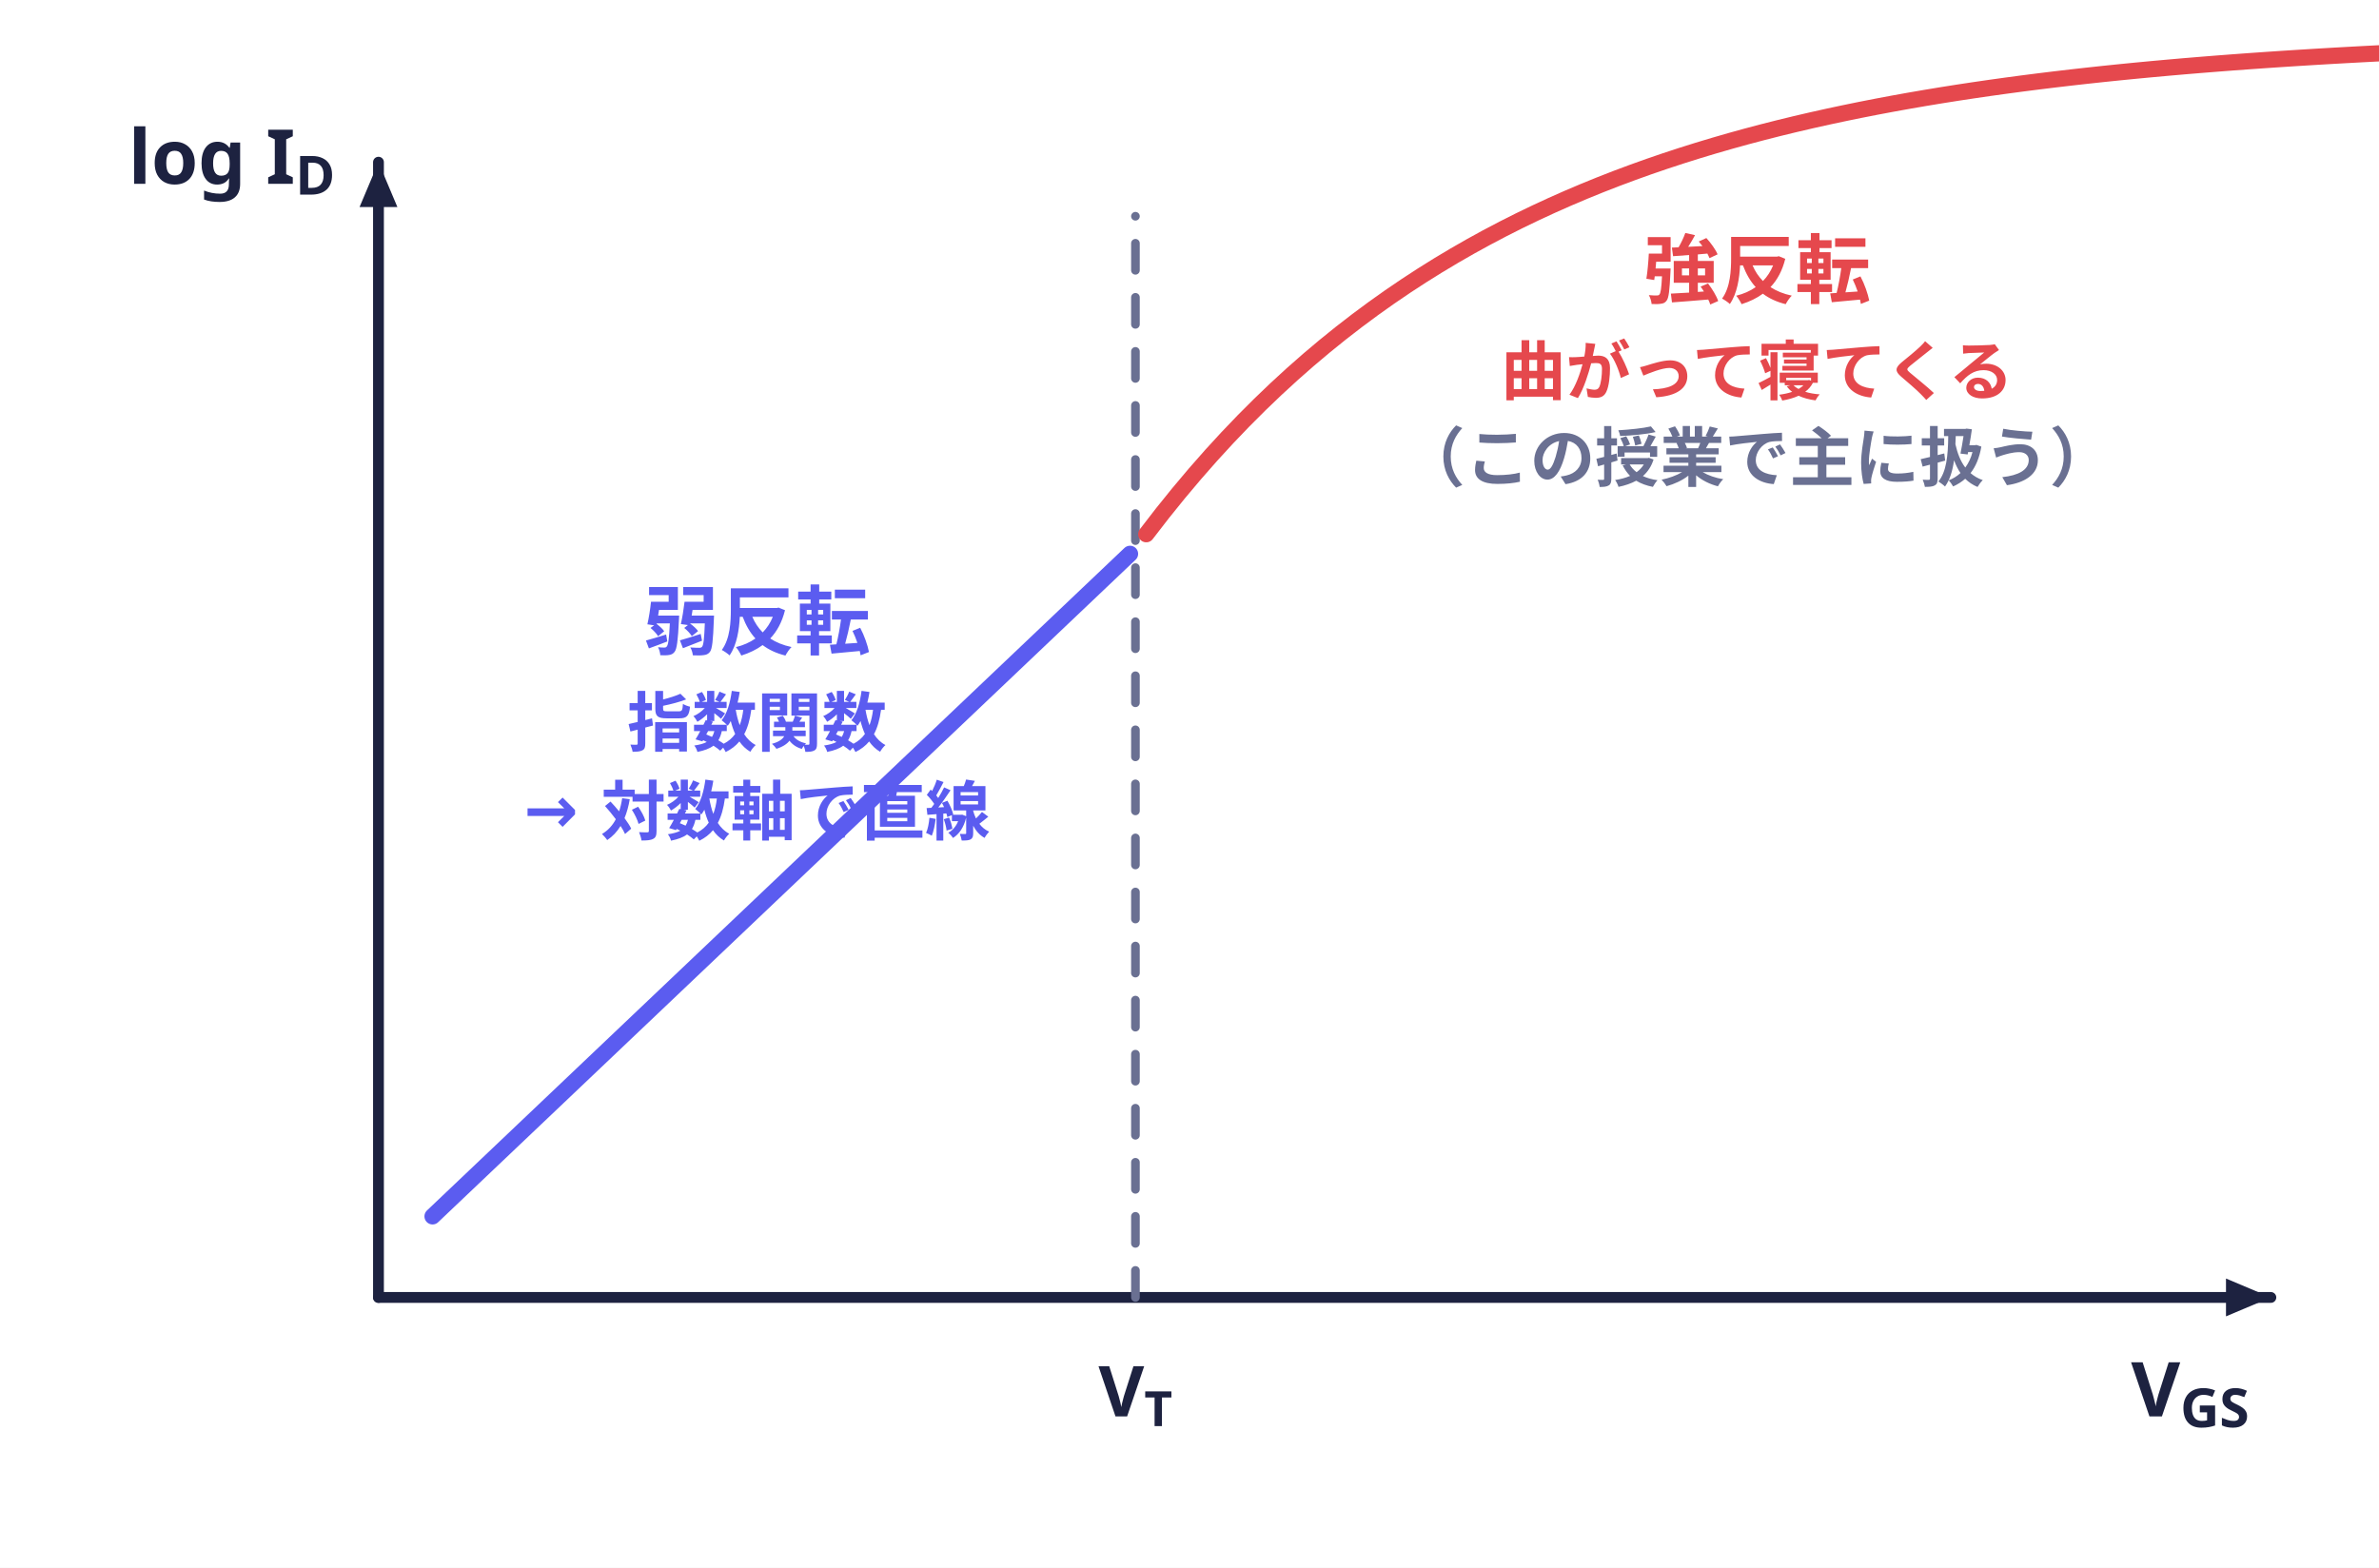
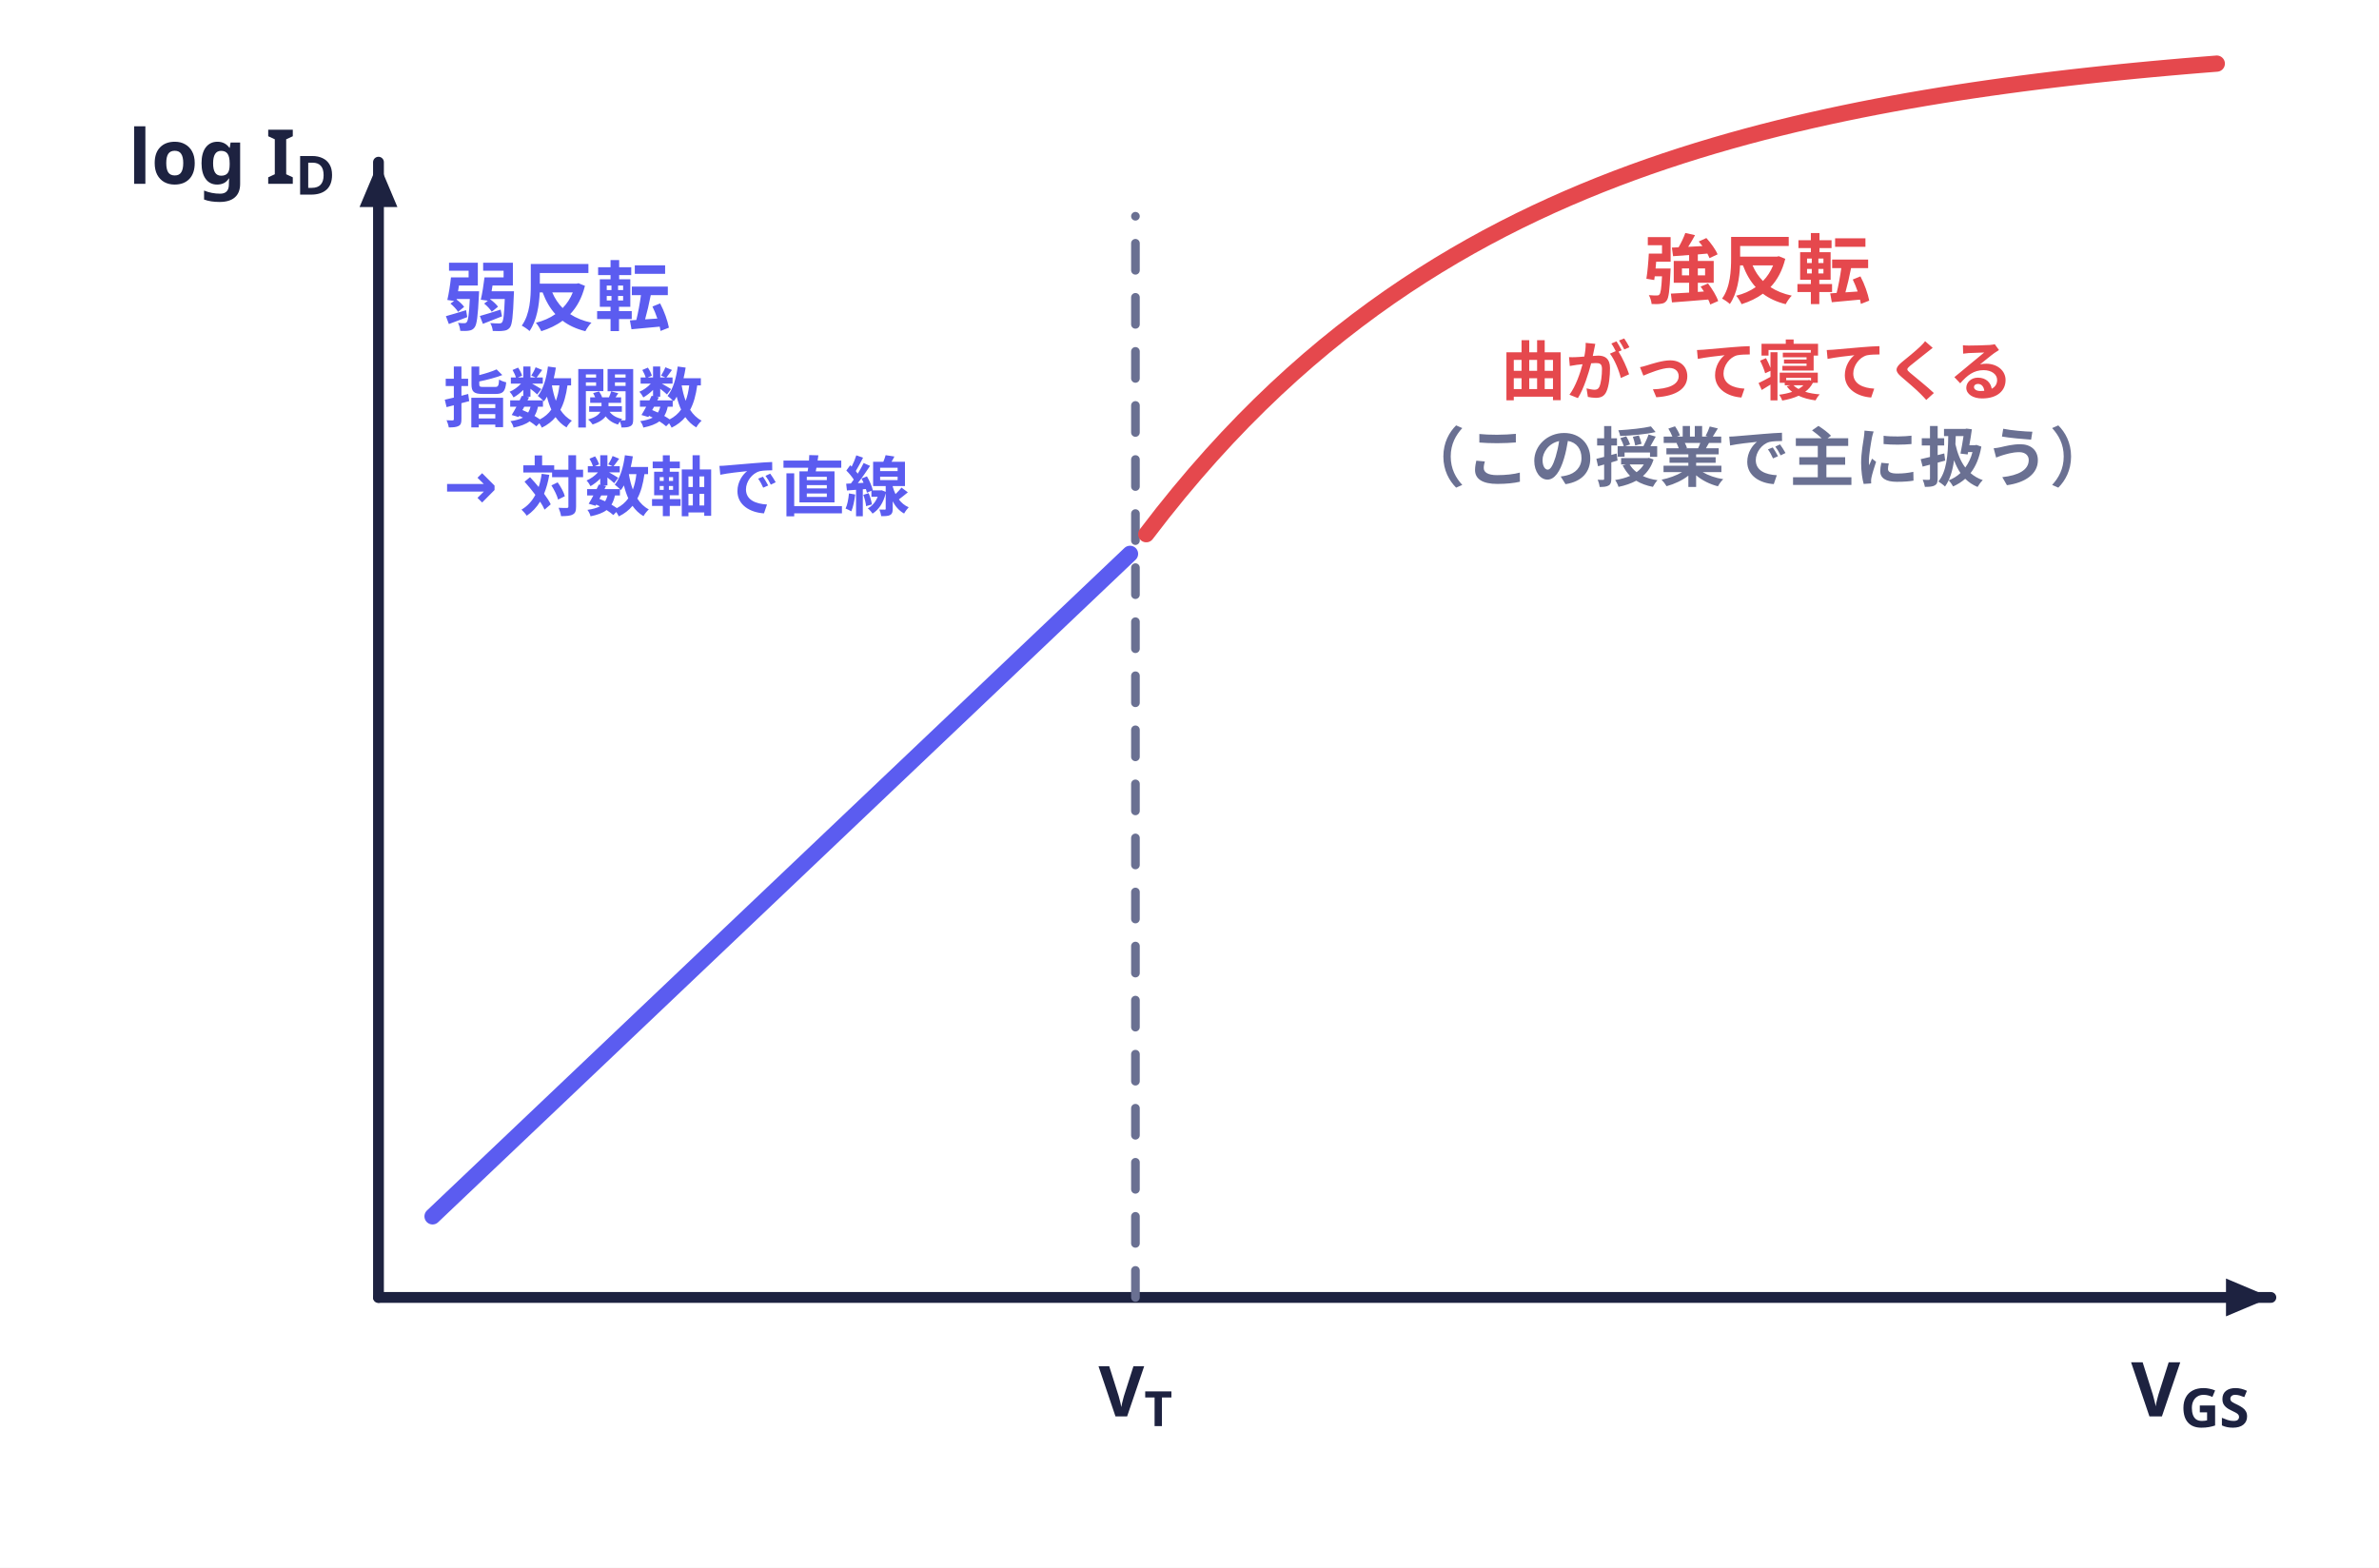
<svg xmlns="http://www.w3.org/2000/svg" viewBox="0 0 440 290" width="440" height="290">
  <rect width="440" height="290" fill="#fff" />
  <polyline points="70,240 420,240" fill="none" stroke="#1d2240" stroke-width="2" stroke-linejoin="round" stroke-linecap="round" />
  <polygon points="420,240 411.7,243.5 411.7,236.5" fill="#1d2240" />
  <polyline points="70,240 70,30" fill="none" stroke="#1d2240" stroke-width="2" stroke-linejoin="round" stroke-linecap="round" />
  <polygon points="70,30 73.5,38.3 66.5,38.3" fill="#1d2240" />
  <text x="416" y="262" text-anchor="end" font-size="14" fill="#1d2240" font-weight="600" font-family="Hiragino Sans, Noto Sans JP, sans-serif">V<tspan baseline-shift="sub" font-size="10">GS</tspan>
  </text>
  <text x="62" y="34" text-anchor="end" font-size="14" fill="#1d2240" font-weight="600" font-family="Hiragino Sans, Noto Sans JP, sans-serif">log I<tspan baseline-shift="sub" font-size="10">D</tspan>
  </text>
  <polyline points="210,240 210,40" fill="none" stroke="#6a7092" stroke-width="1.6" stroke-linejoin="round" stroke-linecap="round" stroke-dasharray="5 5" />
  <text x="210" y="262" text-anchor="middle" font-size="13" fill="#1d2240" font-weight="600" font-family="Hiragino Sans, Noto Sans JP, sans-serif">V<tspan baseline-shift="sub" font-size="9">T</tspan>
  </text>
  <polyline points="80.0,225.0 83.0,222.15 86.0,219.3 89.0,216.45 92.0,213.6 95.0,210.75 98.0,207.9 101.0,205.05 104.0,202.2 107.0,199.35 110.0,196.5 113.0,193.65 116.0,190.8 119.0,187.95 122.0,185.1 125.0,182.25 128.0,179.4 131.0,176.55 134.0,173.7 137.0,170.85 140.0,168.0 143.0,165.15 146.0,162.3 149.0,159.45 152.0,156.6 155.0,153.75 158.0,150.9 161.0,148.05 164.0,145.2 167.0,142.35 170.0,139.5 173.0,136.65 176.0,133.8 179.0,130.95 182.0,128.1 185.0,125.25 188.0,122.4 191.0,119.55 194.0,116.7 197.0,113.85 200.0,111.0 203.0,108.15 206.0,105.3 209.0,102.45" fill="none" stroke="#5b5cf0" stroke-width="3" stroke-linejoin="round" stroke-linecap="round" />
-   <polyline points="212.0,98.818 215.0,94.937 218.0,91.219 221.0,87.656 224.0,84.243 227.0,80.973 230.0,77.841 233.0,74.839 236.0,71.964 239.0,69.209 242.0,66.57 245.0,64.042 248.0,61.619 251.0,59.299 254.0,57.075 257.0,54.945 260.0,52.904 263.0,50.949 266.0,49.076 269.0,47.282 272.0,45.562 275.0,43.915 278.0,42.337 281.0,40.825 284.0,39.377 287.0,37.989 290.0,36.66 293.0,35.386 296.0,34.166 299.0,32.997 302.0,31.877 305.0,30.804 308.0,29.776 311.0,28.791 314.0,27.848 317.0,26.944 320.0,26.078 323.0,25.248 326.0,24.453 329.0,23.691 332.0,22.962 335.0,22.263 338.0,21.593 341.0,20.952 344.0,20.337 347.0,19.748 350.0,19.184 353.0,18.643 356.0,18.126 359.0,17.629 362.0,17.154 365.0,16.699 368.0,16.263 371.0,15.845 374.0,15.444 377.0,15.061 380.0,14.693 383.0,14.341 386.0,14.004 389.0,13.68 392.0,13.371 395.0,13.074 398.0,12.79 401.0,12.518 404.0,12.257 407.0,12.007 410.0,11.768 413.0,11.538 416.0,11.318 419.0,11.108 422.0,10.906 425.0,10.713 428.0,10.528 431.0,10.35 434.0,10.181 437.0,10.018 440.0,9.862" fill="none" stroke="#e5484d" stroke-width="3" stroke-linejoin="round" stroke-linecap="round" />
-   <text x="140" y="120" text-anchor="middle" font-size="14" fill="#5b5cf0" font-weight="600" font-family="Hiragino Sans, Noto Sans JP, sans-serif">弱反転</text>
-   <text x="140" y="138" text-anchor="middle" font-size="12" fill="#5b5cf0" font-weight="600" font-family="Hiragino Sans, Noto Sans JP, sans-serif">指数関数</text>
-   <text x="140" y="154" text-anchor="middle" font-size="12" fill="#5b5cf0" font-weight="600" font-family="Hiragino Sans, Noto Sans JP, sans-serif">→ 対数軸で直線</text>
+   <polyline points="212.0,98.818 215.0,94.937 218.0,91.219 221.0,87.656 224.0,84.243 227.0,80.973 230.0,77.841 233.0,74.839 236.0,71.964 239.0,69.209 242.0,66.57 245.0,64.042 248.0,61.619 251.0,59.299 254.0,57.075 257.0,54.945 260.0,52.904 263.0,50.949 266.0,49.076 269.0,47.282 272.0,45.562 275.0,43.915 278.0,42.337 281.0,40.825 284.0,39.377 287.0,37.989 290.0,36.66 293.0,35.386 296.0,34.166 299.0,32.997 302.0,31.877 305.0,30.804 308.0,29.776 311.0,28.791 314.0,27.848 317.0,26.944 320.0,26.078 323.0,25.248 326.0,24.453 329.0,23.691 332.0,22.962 335.0,22.263 338.0,21.593 341.0,20.952 344.0,20.337 347.0,19.748 350.0,19.184 353.0,18.643 356.0,18.126 359.0,17.629 362.0,17.154 365.0,16.699 368.0,16.263 371.0,15.845 374.0,15.444 377.0,15.061 380.0,14.693 383.0,14.341 386.0,14.004 389.0,13.68 392.0,13.371 395.0,13.074 398.0,12.79 401.0,12.518 404.0,12.257 407.0,12.007 410.0,11.768" fill="none" stroke="#e5484d" stroke-width="3" stroke-linejoin="round" stroke-linecap="round" />
+   <text x="82" y="60" text-anchor="start" font-size="14" fill="#5b5cf0" font-weight="600" font-family="Hiragino Sans, Noto Sans JP, sans-serif">弱反転</text>
+   <text x="82" y="78" text-anchor="start" font-size="12" fill="#5b5cf0" font-weight="600" font-family="Hiragino Sans, Noto Sans JP, sans-serif">指数関数</text>
+   <text x="82" y="94" text-anchor="start" font-size="12" fill="#5b5cf0" font-weight="600" font-family="Hiragino Sans, Noto Sans JP, sans-serif">→ 対数軸で直線</text>
  <text x="325" y="55" text-anchor="middle" font-size="14" fill="#e5484d" font-weight="600" font-family="Hiragino Sans, Noto Sans JP, sans-serif">強反転</text>
  <text x="325" y="73" text-anchor="middle" font-size="12" fill="#e5484d" font-weight="600" font-family="Hiragino Sans, Noto Sans JP, sans-serif">曲がって寝てくる</text>
  <text x="325" y="89" text-anchor="middle" font-size="12" fill="#6a7092" font-weight="600" font-family="Hiragino Sans, Noto Sans JP, sans-serif">（この授業で主に扱う）</text>
</svg>
